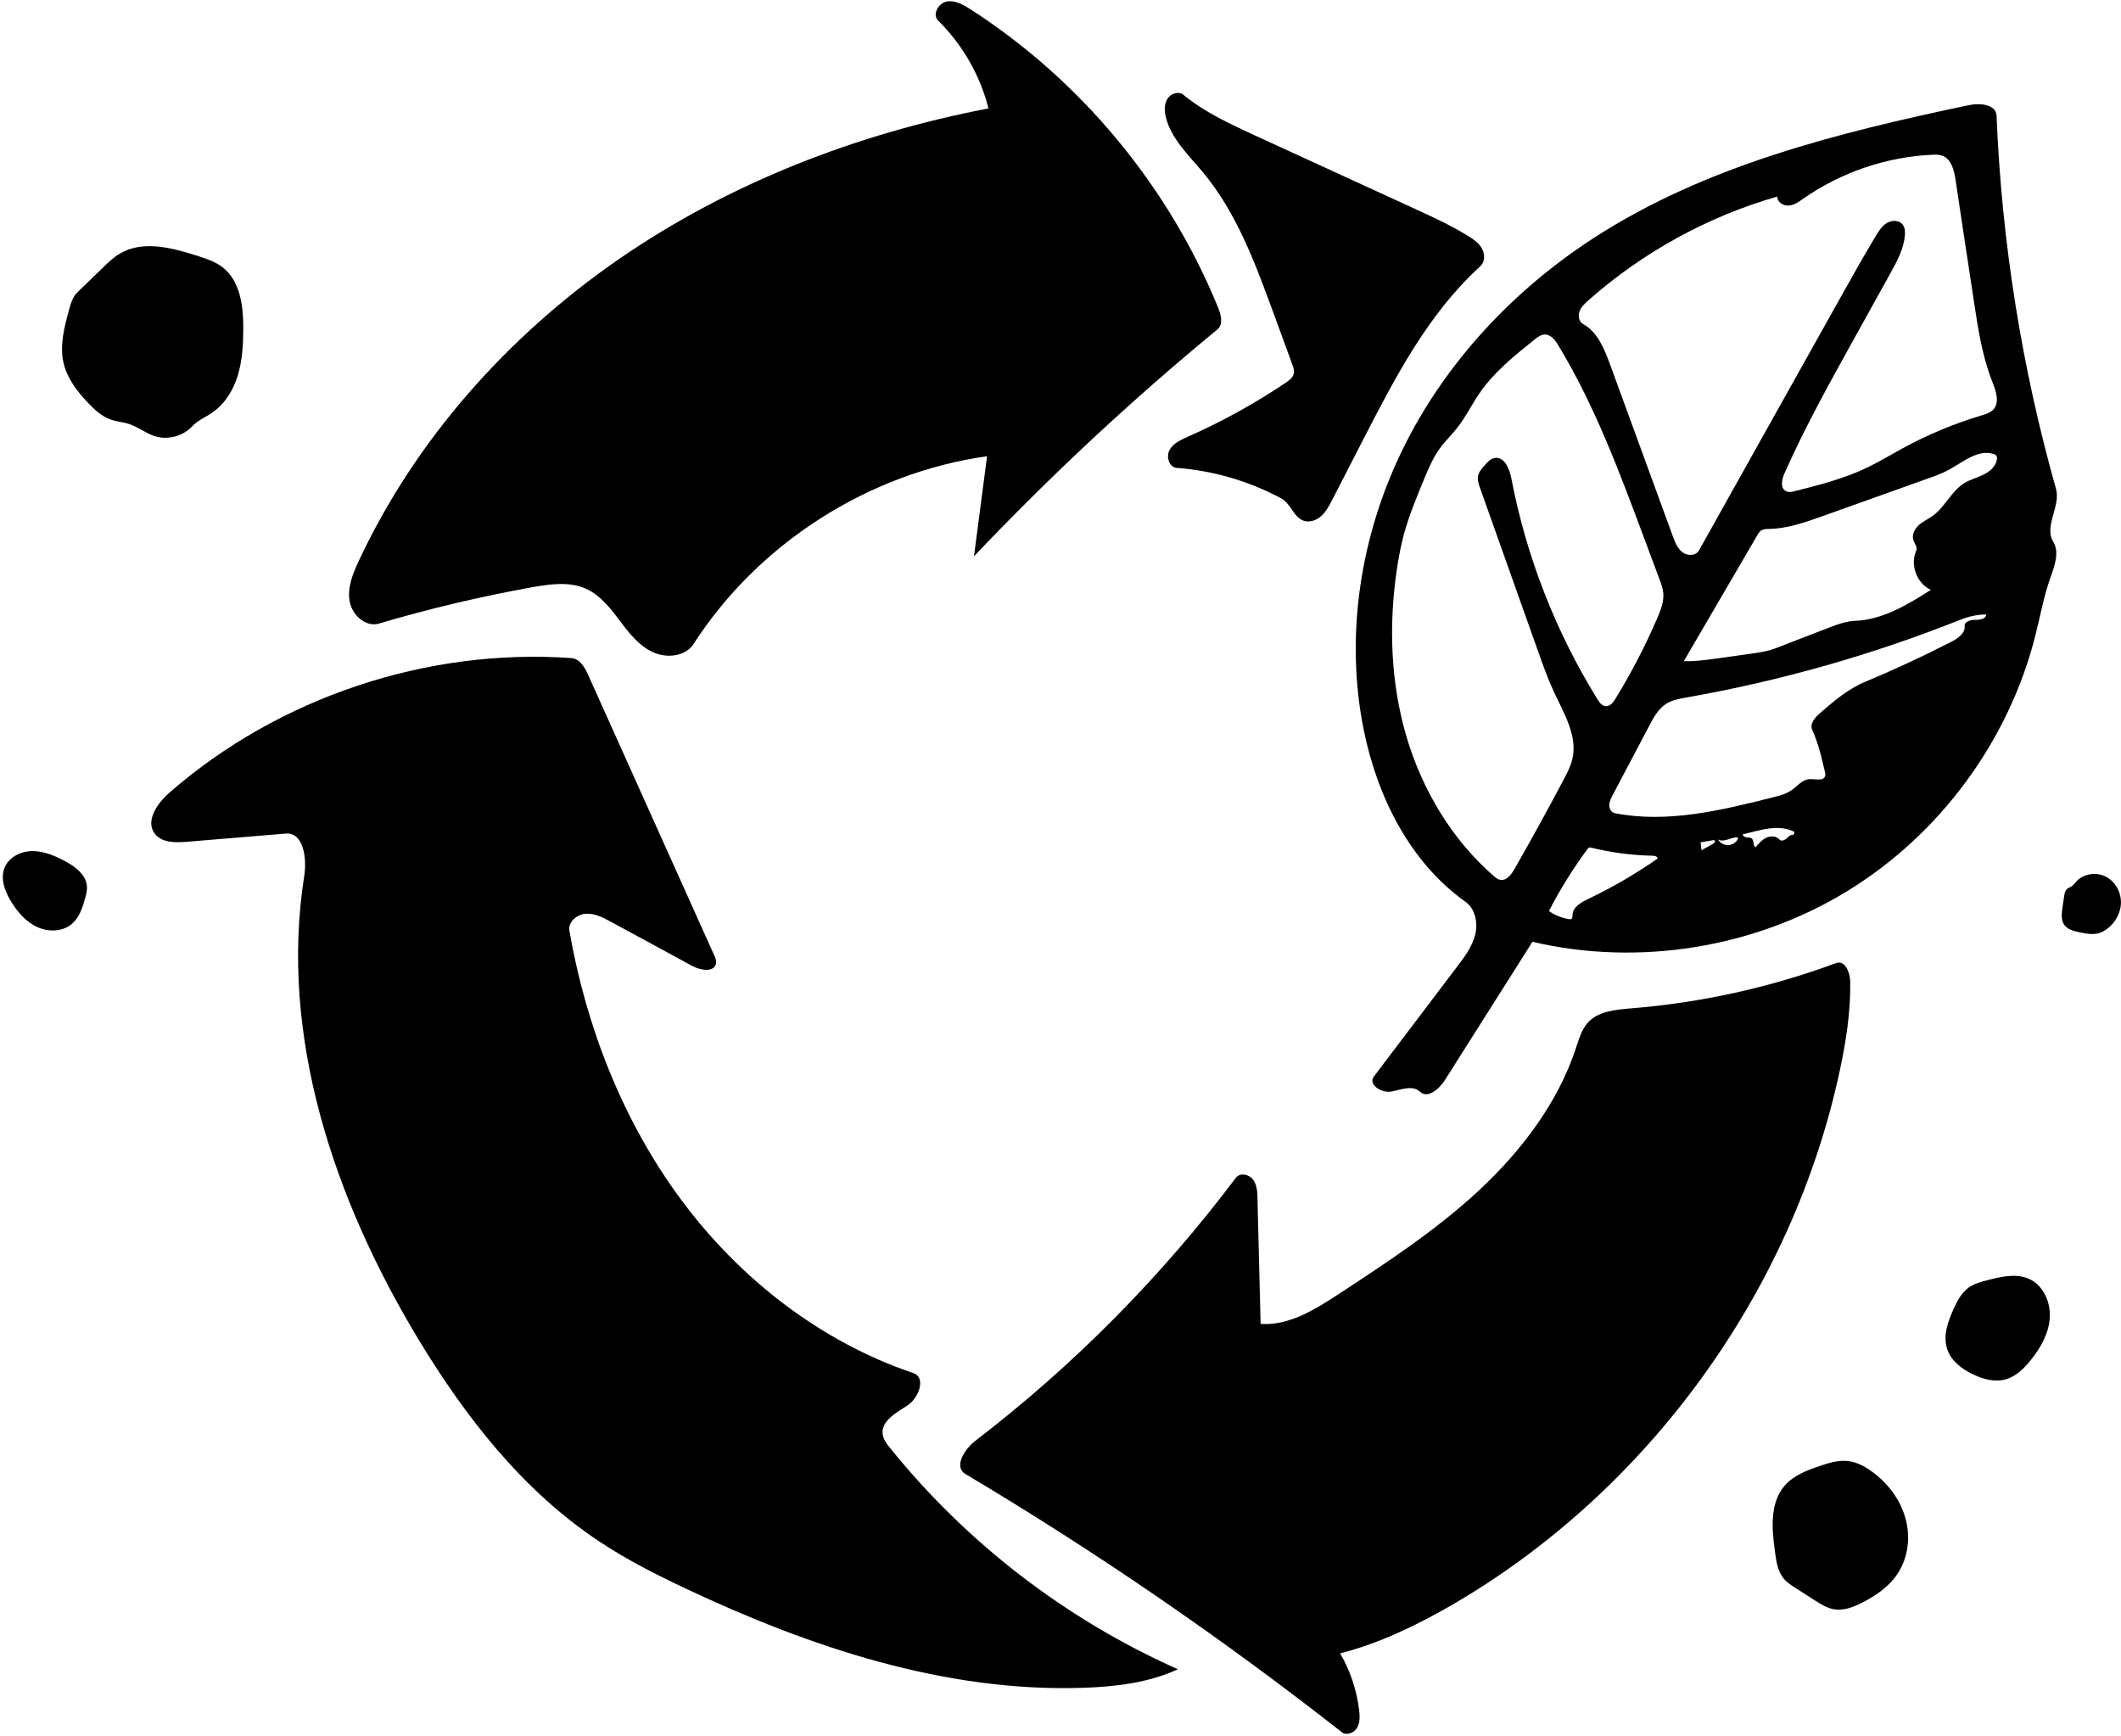
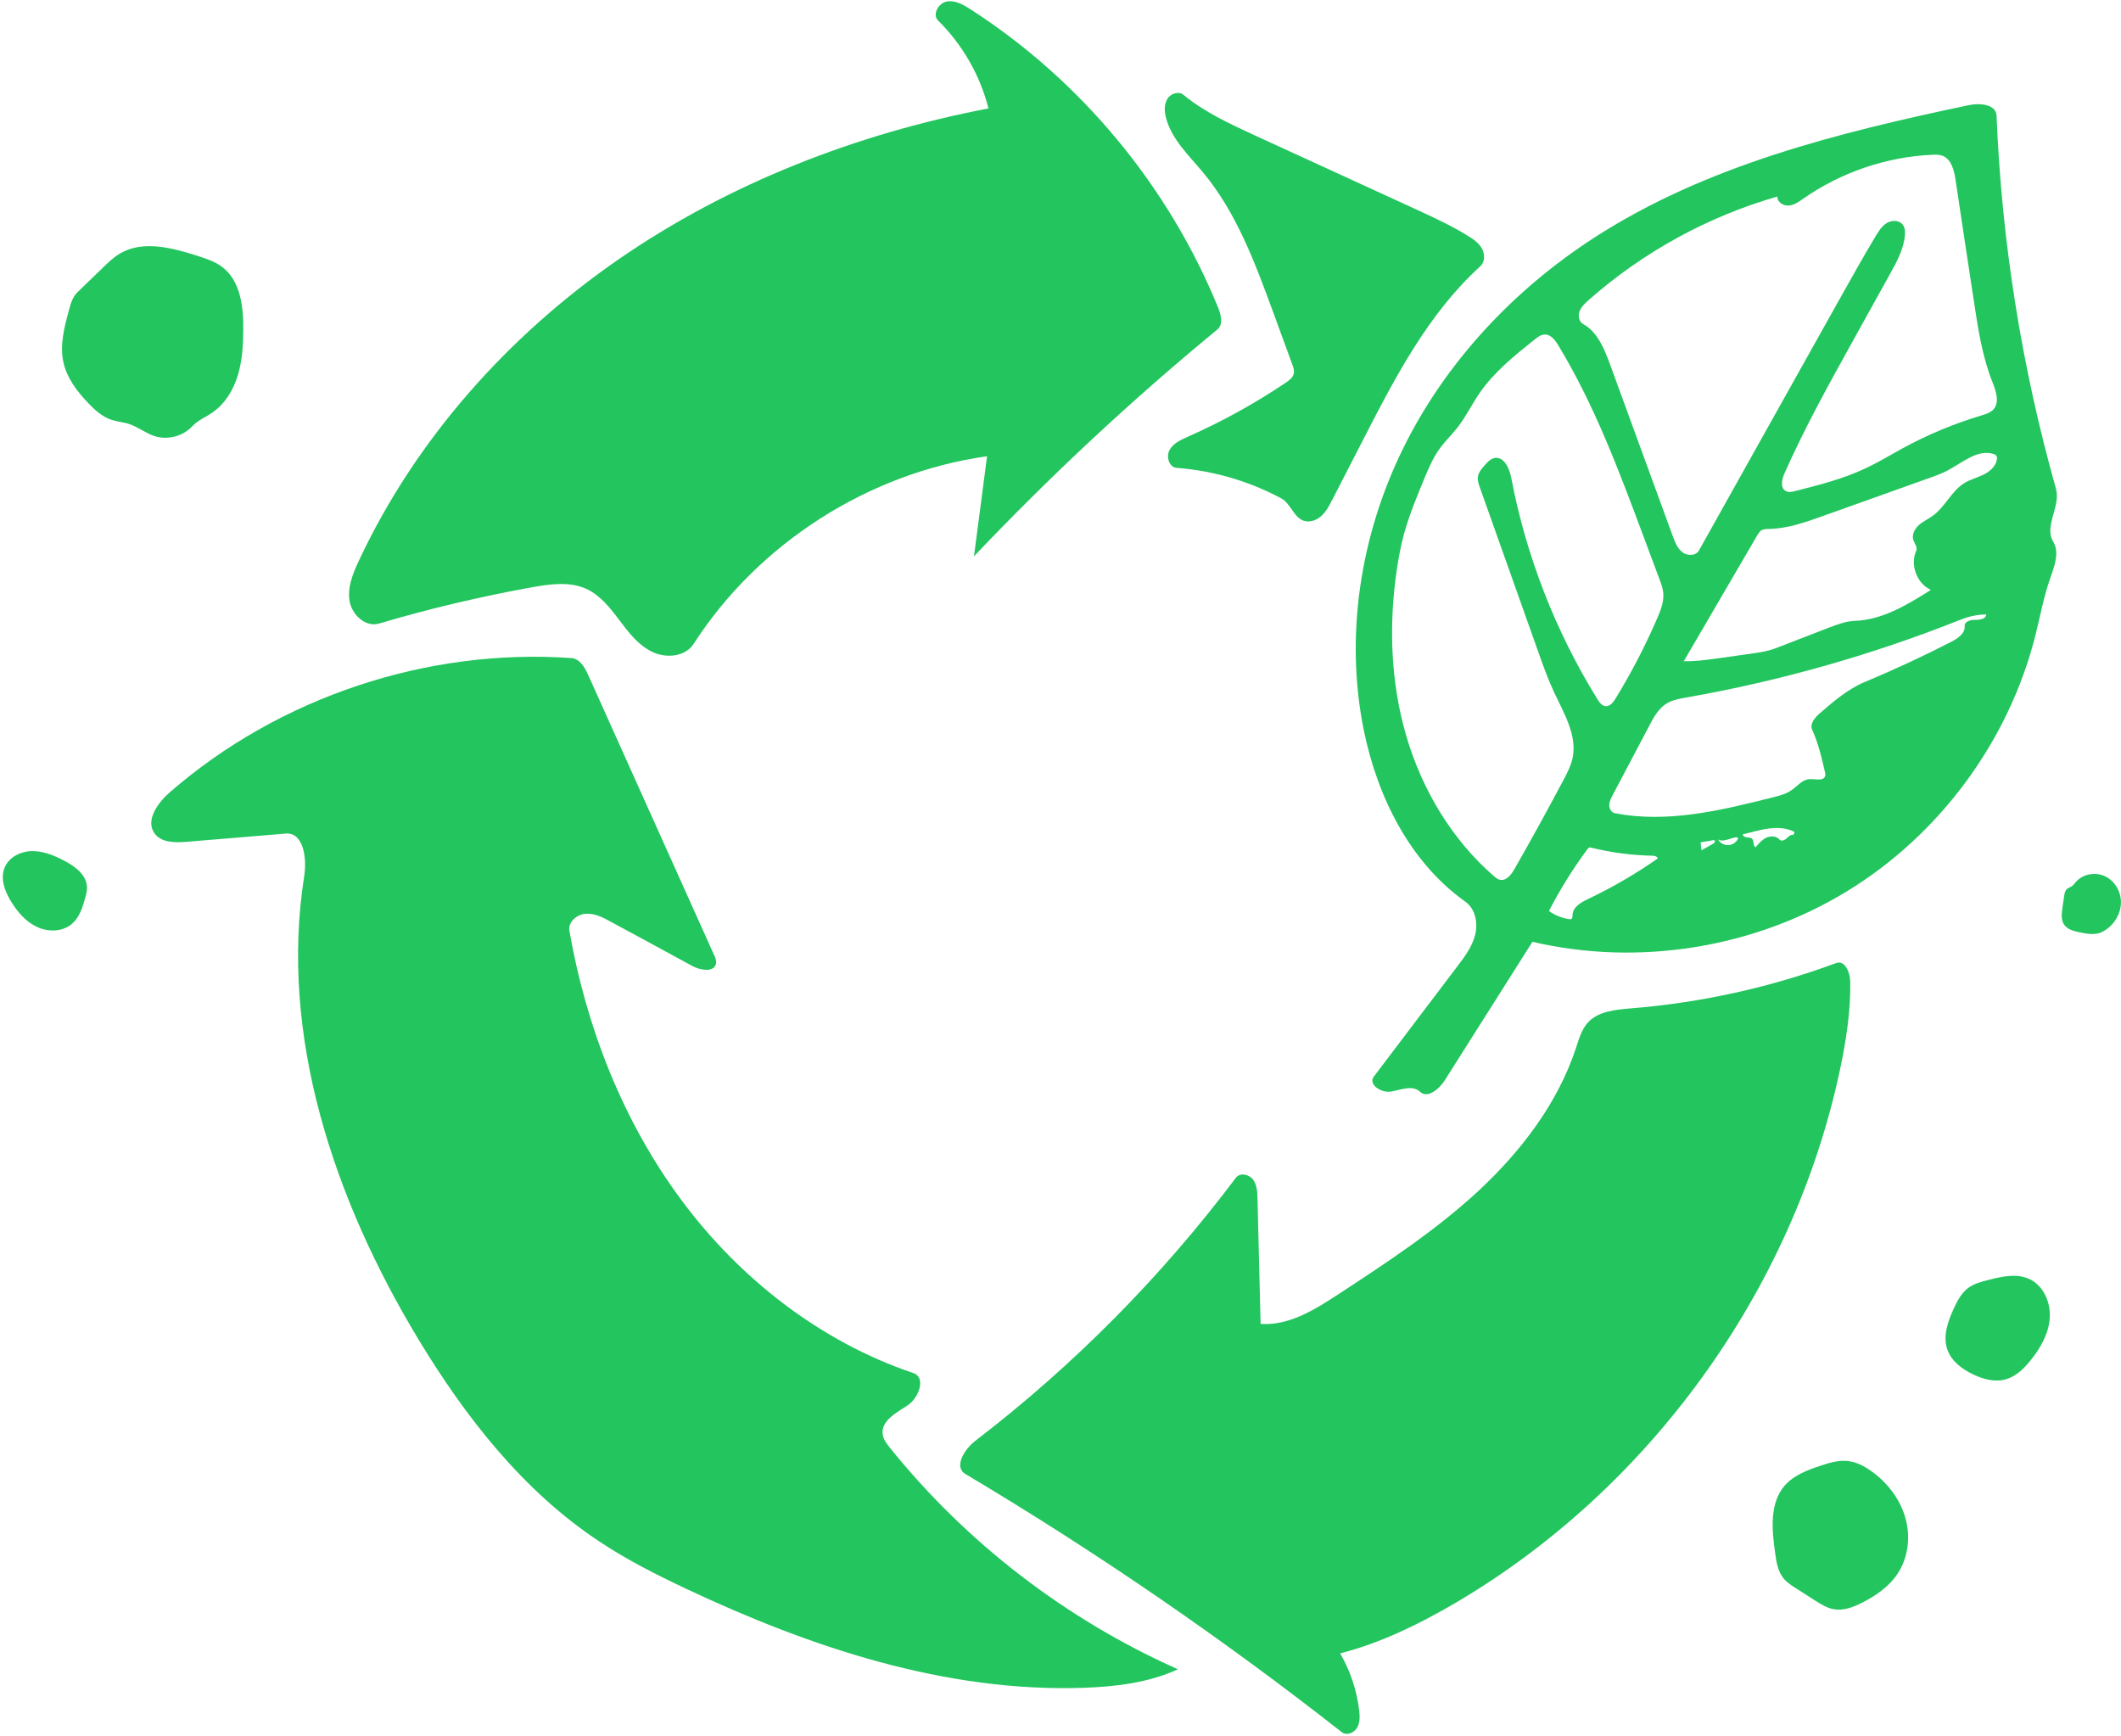
<svg xmlns="http://www.w3.org/2000/svg" version="1.1" id="Contours" x="0px" y="0px" width="2109.046" height="1725.915" viewBox="0 0 2109.046 1725.915" xml:space="preserve" stroke="black" fill="none" stroke-linecap="round" stroke-linejoin="round">
-   <path d="M2041.6 538.5 C2048.2 549.4 2042.8 563.2 2038.6 575.1 C2032.2 593.3 2028.8 612.4 2024.1 631.0 C1997.9 736.1 1929.0 829.8 1836.5 886.2 C1744.1 942.6 1629.3 961.1 1523.8 936.4 C1494.8 982.3 1465.7 1028.1 1436.7 1074.0 C1431.1 1082.8 1419.5 1092.7 1411.9 1085.4 C1404.7 1078.6 1393.2 1083.4 1383.5 1085.3 C1373.8 1087.1 1360.1 1078.3 1366.1 1070.4 C1393.7 1034.0 1421.3 997.6 1448.9 961.1 C1456.3 951.4 1463.8 941.4 1466.8 929.6 C1469.8 917.8 1467.1 903.7 1457.2 896.6 C1402.0 857.4 1369.6 792.3 1356.1 726.0 C1337.1 632.1 1352.7 532.5 1394.9 446.5 C1437.0 360.6 1504.9 288.2 1585.4 236.2 C1696.5 164.4 1827.9 131.9 1957.4 104.6 C1968.5 102.2 1984.8 103.6 1985.3 115.0 C1990.4 240.4 2010.3 365.2 2044.4 486.0 C2049.3 503.3 2032.3 523.2 2041.6 538.5 M1982.0 407.3 C1988.7 400.2 1984.7 388.7 1981.1 379.6 C1971.0 354.1 1966.9 326.8 1962.8 299.7 C1960.5 285.0 1958.3 270.3 1956.1 255.6 C1955.0 248.3 1953.9 241.0 1952.8 233.8 C1950.0 215.4 1947.2 197.0 1944.5 178.6 C1943.1 169.3 1940.4 158.3 1931.6 154.9 C1928.3 153.6 1924.6 153.7 1921.1 153.9 C1875.6 156.0 1830.7 171.3 1793.3 197.4 C1788.9 200.5 1784.2 203.9 1778.7 204.4 C1773.2 204.8 1767.0 200.9 1767.4 195.4 C1698.0 215.3 1633.3 250.9 1579.3 298.7 C1575.8 301.9 1572.2 305.2 1570.6 309.6 C1569.0 314.0 1570.0 319.8 1574.1 322.1 C1588.6 330.1 1595.3 346.9 1601.0 362.4 C1621.8 419.4 1642.6 476.3 1663.4 533.2 C1665.6 539.1 1668.0 545.3 1673.0 549.1 C1677.9 552.9 1686.3 552.8 1689.4 547.3 C1697.6 532.7 1705.7 518.1 1713.9 503.5 C1728.1 478.2 1742.2 453.0 1756.3 427.7 C1780.1 385.2 1803.8 342.8 1827.6 300.3 C1839.9 278.3 1852.2 256.3 1865.2 234.6 C1868.2 229.7 1871.4 224.5 1876.4 221.6 C1881.4 218.7 1888.7 218.8 1892.1 223.5 C1894.2 226.3 1894.4 230.0 1894.2 233.5 C1893.2 247.2 1886.4 259.6 1879.8 271.6 C1867.5 293.8 1855.1 316.1 1842.8 338.3 C1818.7 381.8 1794.5 425.3 1774.4 470.7 C1771.8 476.6 1770.0 485.1 1775.7 488.2 C1778.5 489.8 1782.1 489.0 1785.2 488.2 C1809.3 482.1 1833.6 475.9 1856.0 465.2 C1868.1 459.5 1879.5 452.5 1891.2 446.1 C1916.4 432.3 1943.0 421.2 1970.5 413.0 C1974.6 411.7 1979.0 410.4 1982.0 407.3 M1634.3 533.5 C1610.0 468.4 1585.6 402.9 1549.6 343.5 C1546.5 338.3 1542.2 332.5 1536.1 332.6 C1532.2 332.7 1528.8 335.2 1525.8 337.7 C1505.9 353.6 1485.6 369.9 1471.2 390.9 C1463.5 402.1 1457.5 414.6 1449.1 425.3 C1443.4 432.5 1436.7 438.9 1431.3 446.4 C1425.0 455.2 1420.7 465.3 1416.5 475.3 C1408.8 494.0 1401.0 512.7 1395.7 532.2 C1392.8 543.3 1390.7 554.6 1389.0 566.0 C1380.8 621.1 1382.7 678.1 1398.3 731.6 C1414.0 785.1 1443.7 835.0 1485.8 871.4 C1487.4 872.7 1489.0 874.0 1491.0 874.6 C1497.3 876.5 1502.7 869.9 1505.9 864.1 C1522.6 834.9 1538.8 805.5 1554.5 775.8 C1558.3 768.7 1562.0 761.6 1563.7 753.8 C1568.5 731.1 1555.1 709.2 1545.3 688.2 C1539.1 674.9 1534.2 661.1 1529.3 647.3 C1510.0 593.0 1490.7 538.6 1471.4 484.3 C1470.3 481.2 1469.2 478.0 1469.5 474.7 C1469.9 469.9 1473.3 466.0 1476.4 462.5 C1479.1 459.4 1482.2 456.1 1486.2 455.4 C1495.8 453.7 1501.0 466.0 1502.8 475.5 C1517.6 553.1 1546.8 627.9 1588.3 695.0 C1590.2 698.2 1592.8 701.7 1596.5 702.1 C1601.0 702.5 1604.3 698.2 1606.6 694.3 C1622.1 669.0 1635.8 642.6 1647.6 615.4 C1651.2 607.2 1654.7 598.4 1653.9 589.5 C1653.4 584.6 1651.7 579.9 1649.9 575.3 C1644.7 561.3 1639.5 547.4 1634.3 533.5 M1802.0 725.6 C1799.3 719.6 1804.8 713.3 1809.8 709.0 C1823.5 697.1 1837.5 685.1 1854.2 678.1 C1883.5 665.9 1912.3 652.5 1940.5 638.0 C1946.9 634.7 1954.2 629.7 1953.6 622.5 C1953.2 618.0 1959.4 616.2 1964.0 616.3 C1968.6 616.4 1974.7 615.5 1975.1 610.9 C1966.5 611.0 1957.8 612.8 1949.8 616.0 C1861.7 651.1 1770.1 677.1 1676.8 693.5 C1670.1 694.7 1663.3 695.9 1657.5 699.3 C1649.1 704.4 1644.2 713.4 1639.7 722.1 C1627.6 744.9 1615.6 767.7 1603.6 790.5 C1602.0 793.6 1600.3 796.9 1600.2 800.4 C1600.1 804.0 1602.2 807.8 1605.7 808.5 C1657.9 818.8 1711.6 805.7 1763.2 792.7 C1769.6 791.1 1776.1 789.4 1781.5 785.6 C1787.3 781.6 1792.0 775.2 1799.0 774.7 C1804.9 774.3 1813.4 777.1 1814.9 771.4 C1815.3 770.0 1814.9 768.6 1814.6 767.2 C1811.3 753.1 1808.0 738.8 1802.0 725.6 M1707.2 654.7 C1718.6 653.1 1730.0 651.5 1741.4 649.9 C1749.5 648.7 1757.6 647.6 1765.2 644.7 C1783.2 637.8 1801.1 630.9 1819.0 623.9 C1827.3 620.8 1835.7 617.6 1844.5 617.3 C1872.0 616.3 1896.8 601.2 1920.0 586.5 C1906.0 580.2 1899.1 561.6 1905.4 547.6 C1907.0 544.2 1903.8 540.7 1902.6 537.1 C1900.8 531.7 1903.9 525.8 1908.1 522.0 C1912.4 518.3 1917.6 515.9 1922.2 512.6 C1934.3 503.7 1940.5 488.2 1953.3 480.3 C1959.2 476.7 1966.0 475.0 1972.2 472.0 C1978.5 468.9 1984.4 463.9 1985.6 457.1 C1985.9 455.7 1985.9 454.0 1984.9 452.9 C1984.2 452.0 1983.2 451.6 1982.1 451.3 C1966.4 446.5 1951.6 459.8 1937.1 467.5 C1930.9 470.9 1924.2 473.2 1917.5 475.6 C1904.9 480.1 1892.3 484.6 1879.7 489.1 C1857.2 497.2 1834.7 505.2 1812.2 513.2 C1795.1 519.3 1777.6 525.5 1759.4 525.9 C1756.5 525.9 1753.4 525.9 1751.0 527.6 C1749.5 528.7 1748.5 530.4 1747.5 532.0 C1723.1 573.8 1698.7 615.6 1674.3 657.4 C1685.3 657.7 1696.3 656.2 1707.2 654.7 M1560.4 913.9 C1561.0 914.0 1561.7 914.1 1562.3 913.8 C1563.7 913.1 1563.6 911.2 1563.7 909.6 C1563.9 902.0 1571.9 897.3 1578.8 894.0 C1603.0 882.5 1626.3 869.0 1648.3 853.6 C1648.1 851.4 1645.2 850.8 1643.0 850.8 C1622.3 850.4 1601.5 847.6 1581.4 842.6 C1580.1 842.3 1579.1 843.4 1578.3 844.5 C1564.0 863.9 1551.2 884.4 1540.2 905.8 C1546.1 910.0 1553.1 912.8 1560.4 913.9 M1769.5 834.8 C1771.3 836.8 1774.6 835.4 1776.5 833.6 C1778.5 831.7 1780.8 829.5 1783.3 830.2 C1783.7 829.2 1784.1 828.2 1784.5 827.2 C1776.7 823.1 1767.5 822.6 1758.8 823.8 C1750.0 824.9 1741.6 827.6 1733.0 829.5 C1732.9 831.3 1735.1 832.4 1737.0 832.6 C1738.8 832.8 1740.9 832.7 1742.2 834.0 C1744.4 836.3 1742.9 841.0 1745.7 842.4 C1748.8 838.7 1752.0 835.0 1756.3 832.9 C1760.6 830.9 1766.4 831.1 1769.5 834.8 M1708.3 834.6 C1710.3 838.1 1714.2 840.3 1718.1 840.3 C1722.1 840.3 1726.0 838.0 1727.9 834.5 C1728.2 834.1 1728.4 833.5 1728.1 833.0 C1727.8 832.5 1727.1 832.5 1726.5 832.5 C1720.3 833.1 1713.8 837.8 1708.3 834.6 M1691.0 837.5 C1691.3 840.1 1691.6 842.7 1691.9 845.4 C1695.8 843.2 1699.6 841.1 1703.5 838.9 C1704.8 838.2 1706.1 836.2 1704.8 835.5 C1704.4 835.3 1703.9 835.4 1703.4 835.4 C1699.3 836.1 1695.2 836.8 1691.0 837.5 " fill="#000000" stroke="none" />
-   <path d="M2067.6 926.9 C2062.0 925.7 2055.9 924.2 2052.6 919.5 C2049.3 914.8 2050.0 908.4 2050.8 902.7 C2051.4 898.8 2052.0 894.9 2052.5 891.0 C2052.9 888.5 2053.3 885.9 2055.1 884.1 C2056.6 882.7 2058.6 882.2 2060.3 881.0 C2061.8 879.9 2062.9 878.3 2064.2 876.9 C2071.1 868.9 2083.7 866.7 2093.3 871.3 C2102.9 875.9 2109.0 886.4 2109.0 897.1 C2109.0 907.7 2103.2 918.0 2094.5 924.1 C2092.4 925.5 2090.2 926.8 2087.8 927.6 C2081.3 929.7 2074.3 928.3 2067.6 926.9 " fill="#000000" stroke="none" />
-   <path d="M84.8 892.5 C82.2 902.0 79.1 911.9 71.7 918.4 C62.4 926.5 48.2 926.9 37.0 921.7 C25.8 916.6 17.4 906.8 11.0 896.3 C4.7 886.1 0.0 873.4 4.7 862.4 C9.0 852.1 20.7 846.4 31.9 846.2 C43.1 846.1 53.8 850.5 63.7 855.7 C74.6 861.3 86.3 870.0 86.5 882.3 C86.6 885.8 85.7 889.2 84.8 892.5 " fill="#000000" stroke="none" />
-   <path d="M2017.5 1271.5 C2031.9 1277.9 2039.3 1294.9 2038.2 1310.6 C2037.1 1326.2 2028.9 1340.5 2019.0 1352.7 C2012.4 1360.9 2004.4 1368.7 1994.2 1371.5 C1983.7 1374.4 1972.5 1371.4 1962.6 1366.8 C1951.2 1361.5 1940.3 1353.4 1936.3 1341.6 C1931.8 1328.4 1936.8 1314.1 1942.6 1301.4 C1946.1 1293.7 1950.1 1285.9 1956.9 1280.7 C1962.9 1276.2 1970.3 1274.3 1977.6 1272.5 C1990.8 1269.1 2005.1 1266.0 2017.5 1271.5 " fill="#000000" stroke="none" />
-   <path d="M1805.1 1591.5 C1798.7 1587.4 1792.3 1583.3 1785.9 1579.2 C1781.5 1576.4 1777.0 1573.5 1773.6 1569.5 C1767.8 1562.4 1766.3 1552.8 1765.1 1543.7 C1761.8 1520.7 1759.5 1494.4 1774.8 1476.9 C1783.8 1466.7 1797.1 1461.7 1810.0 1457.4 C1818.7 1454.5 1827.7 1451.7 1836.9 1452.6 C1845.9 1453.4 1854.2 1457.9 1861.6 1463.3 C1877.1 1474.6 1889.4 1490.7 1894.6 1509.1 C1899.9 1527.6 1897.6 1548.4 1887.0 1564.5 C1878.5 1577.5 1865.1 1586.7 1851.2 1593.7 C1842.5 1598.1 1832.9 1601.7 1823.3 1600.0 C1816.7 1598.8 1810.8 1595.1 1805.1 1591.5 " fill="#000000" stroke="none" />
-   <path d="M87.4 400.4 C76.5 389.0 66.6 375.9 63.1 360.5 C59.2 343.1 64.0 325.1 68.7 307.9 C70.4 301.6 72.3 295.1 77.0 290.6 C85.4 282.5 93.7 274.4 102.1 266.3 C107.5 261.1 112.9 255.8 119.4 252.0 C142.3 238.6 171.2 246.4 196.4 254.4 C205.0 257.2 213.8 260.0 221.0 265.5 C239.3 279.4 242.2 305.5 241.9 328.5 C241.8 343.7 240.8 359.0 236.4 373.5 C231.9 388.0 223.6 401.7 211.1 410.2 C204.5 414.8 196.7 417.9 191.2 423.8 C181.9 433.8 166.7 437.8 153.7 433.6 C145.0 430.8 137.5 424.7 128.8 421.7 C122.8 419.7 116.3 419.3 110.3 417.2 C101.3 414.1 94.0 407.4 87.4 400.4 " fill="#000000" stroke="none" />
-   <path d="M1278.5 380.5 C1281.9 378.2 1285.6 375.5 1286.5 371.4 C1287.2 368.4 1286.1 365.2 1285.0 362.3 C1278.6 344.7 1272.1 327.2 1265.7 309.6 C1247.9 261.1 1229.5 211.5 1196.5 171.7 C1182.2 154.5 1164.7 138.3 1159.3 116.6 C1157.8 110.5 1157.5 103.7 1160.8 98.3 C1164.0 93.0 1172.0 90.3 1176.8 94.3 C1197.8 111.6 1222.8 123.1 1247.5 134.5 C1301.3 159.2 1355.0 183.9 1408.8 208.5 C1426.0 216.4 1443.2 224.4 1459.3 234.3 C1464.8 237.6 1470.3 241.4 1473.5 247.0 C1476.7 252.6 1476.7 260.5 1471.9 264.8 C1420.4 311.6 1387.4 375.0 1355.6 436.9 C1345.3 457.0 1334.9 477.1 1324.6 497.2 C1321.7 502.9 1318.6 508.7 1313.9 513.0 C1309.1 517.3 1302.3 519.8 1296.2 517.7 C1286.2 514.2 1283.4 500.5 1274.0 495.5 C1241.9 478.3 1206.3 467.9 1170.0 465.2 C1162.4 464.6 1159.3 454.0 1163.0 447.3 C1166.7 440.7 1174.2 437.3 1181.2 434.2 C1215.1 419.2 1247.7 401.2 1278.5 380.5 " fill="#000000" stroke="none" />
-   <path d="M1210.6 327.5 C1125.4 397.6 1044.5 473.0 968.5 553.1 C972.9 519.9 977.2 486.8 981.5 453.6 C863.6 470.2 754.2 540.1 689.7 640.2 C681.4 653.1 662.3 654.8 648.5 648.1 C634.7 641.5 625.0 628.8 615.8 616.5 C606.6 604.3 596.7 591.7 582.8 585.4 C566.3 578.0 547.2 580.7 529.5 583.8 C478.0 593.1 427.0 605.1 376.8 620.0 C363.5 623.9 349.9 611.3 347.6 597.6 C345.3 583.9 350.9 570.2 356.8 557.6 C413.3 436.8 505.3 333.8 615.0 257.9 C724.8 182.1 851.9 132.9 982.9 107.8 C974.6 74.8 957.0 44.3 932.8 20.4 C926.8 14.4 933.1 3.1 941.4 1.5 C949.8 0.0 958.0 4.7 965.1 9.3 C1074.9 80.0 1162.1 185.2 1211.4 306.2 C1214.2 313.3 1216.5 322.6 1210.6 327.5 " fill="#000000" stroke="none" />
-   <path d="M1825.9 957.5 C1834.4 954.4 1839.7 966.8 1839.8 975.9 C1840.3 1005.7 1835.6 1035.5 1829.4 1064.6 C1782.2 1284.5 1639.0 1482.0 1444.7 1595.2 C1409.4 1615.7 1372.2 1633.7 1332.6 1643.9 C1342.7 1661.2 1349.1 1680.6 1351.5 1700.5 C1352.2 1706.4 1352.4 1712.8 1349.4 1717.9 C1346.4 1723.0 1339.0 1725.9 1334.3 1722.3 C1215.1 1628.8 1090.0 1543.0 959.9 1465.5 C948.1 1458.5 959.0 1440.8 969.9 1432.5 C1067.6 1357.6 1155.0 1269.3 1229.0 1170.9 C1233.0 1165.7 1242.0 1167.5 1246.0 1172.8 C1249.9 1178.1 1250.3 1185.2 1250.4 1191.8 C1251.4 1233.3 1252.4 1274.8 1253.5 1316.3 C1281.5 1318.3 1307.2 1302.3 1330.7 1286.9 C1379.2 1255.2 1427.9 1223.2 1470.4 1183.8 C1512.8 1144.3 1549.1 1096.7 1567.2 1041.7 C1570.1 1032.9 1572.7 1023.7 1578.8 1016.8 C1589.2 1005.4 1606.3 1003.9 1621.6 1002.6 C1691.4 997.0 1760.3 981.8 1825.9 957.5 " fill="#000000" stroke="none" />
-   <path d="M415.8 1331.2 C332.5 1193.2 277.4 1030.4 302.5 871.1 C305.3 853.5 301.9 827.3 284.1 828.8 C251.2 831.5 218.3 834.2 185.3 837.0 C174.0 837.9 160.6 837.9 153.8 828.8 C144.2 815.8 156.8 798.2 169.0 787.6 C277.7 693.2 424.6 644.2 568.2 654.3 C576.6 654.9 581.6 663.7 585.0 671.4 C626.7 764.0 668.4 856.7 710.0 949.4 C711.3 952.1 712.5 955.0 712.0 957.9 C710.3 967.0 696.7 964.9 688.5 960.5 C661.6 945.8 634.6 931.2 607.6 916.6 C599.8 912.3 591.4 907.9 582.5 908.5 C573.7 909.0 564.6 916.8 566.2 925.6 C583.0 1021.5 619.4 1114.8 677.5 1193.1 C735.5 1271.3 815.9 1334.1 908.2 1365.2 C921.0 1369.6 913.8 1389.7 902.6 1397.2 C891.3 1404.6 875.9 1412.7 877.7 1426.1 C878.4 1431.2 881.7 1435.6 885.0 1439.6 C961.2 1534.2 1060.2 1610.3 1171.3 1659.7 C1142.3 1673.0 1109.9 1677.0 1078.0 1678.1 C940.6 1682.9 806.0 1638.0 681.7 1579.4 C652.3 1565.5 623.2 1550.8 596.2 1532.8 C520.3 1482.7 462.8 1409.0 415.8 1331.2 " fill="#000000" stroke="none" />
+   <path d="M2041.6 538.5 C2048.2 549.4 2042.8 563.2 2038.6 575.1 C2032.2 593.3 2028.8 612.4 2024.1 631.0 C1997.9 736.1 1929.0 829.8 1836.5 886.2 C1744.1 942.6 1629.3 961.1 1523.8 936.4 C1494.8 982.3 1465.7 1028.1 1436.7 1074.0 C1431.1 1082.8 1419.5 1092.7 1411.9 1085.4 C1404.7 1078.6 1393.2 1083.4 1383.5 1085.3 C1373.8 1087.1 1360.1 1078.3 1366.1 1070.4 C1393.7 1034.0 1421.3 997.6 1448.9 961.1 C1456.3 951.4 1463.8 941.4 1466.8 929.6 C1469.8 917.8 1467.1 903.7 1457.2 896.6 C1402.0 857.4 1369.6 792.3 1356.1 726.0 C1337.1 632.1 1352.7 532.5 1394.9 446.5 C1437.0 360.6 1504.9 288.2 1585.4 236.2 C1696.5 164.4 1827.9 131.9 1957.4 104.6 C1968.5 102.2 1984.8 103.6 1985.3 115.0 C1990.4 240.4 2010.3 365.2 2044.4 486.0 C2049.3 503.3 2032.3 523.2 2041.6 538.5 M1982.0 407.3 C1988.7 400.2 1984.7 388.7 1981.1 379.6 C1971.0 354.1 1966.9 326.8 1962.8 299.7 C1960.5 285.0 1958.3 270.3 1956.1 255.6 C1955.0 248.3 1953.9 241.0 1952.8 233.8 C1950.0 215.4 1947.2 197.0 1944.5 178.6 C1943.1 169.3 1940.4 158.3 1931.6 154.9 C1928.3 153.6 1924.6 153.7 1921.1 153.9 C1875.6 156.0 1830.7 171.3 1793.3 197.4 C1788.9 200.5 1784.2 203.9 1778.7 204.4 C1773.2 204.8 1767.0 200.9 1767.4 195.4 C1698.0 215.3 1633.3 250.9 1579.3 298.7 C1575.8 301.9 1572.2 305.2 1570.6 309.6 C1569.0 314.0 1570.0 319.8 1574.1 322.1 C1588.6 330.1 1595.3 346.9 1601.0 362.4 C1621.8 419.4 1642.6 476.3 1663.4 533.2 C1665.6 539.1 1668.0 545.3 1673.0 549.1 C1677.9 552.9 1686.3 552.8 1689.4 547.3 C1697.6 532.7 1705.7 518.1 1713.9 503.5 C1728.1 478.2 1742.2 453.0 1756.3 427.7 C1780.1 385.2 1803.8 342.8 1827.6 300.3 C1839.9 278.3 1852.2 256.3 1865.2 234.6 C1868.2 229.7 1871.4 224.5 1876.4 221.6 C1881.4 218.7 1888.7 218.8 1892.1 223.5 C1894.2 226.3 1894.4 230.0 1894.2 233.5 C1893.2 247.2 1886.4 259.6 1879.8 271.6 C1867.5 293.8 1855.1 316.1 1842.8 338.3 C1818.7 381.8 1794.5 425.3 1774.4 470.7 C1771.8 476.6 1770.0 485.1 1775.7 488.2 C1778.5 489.8 1782.1 489.0 1785.2 488.2 C1809.3 482.1 1833.6 475.9 1856.0 465.2 C1868.1 459.5 1879.5 452.5 1891.2 446.1 C1916.4 432.3 1943.0 421.2 1970.5 413.0 C1974.6 411.7 1979.0 410.4 1982.0 407.3 M1634.3 533.5 C1610.0 468.4 1585.6 402.9 1549.6 343.5 C1546.5 338.3 1542.2 332.5 1536.1 332.6 C1532.2 332.7 1528.8 335.2 1525.8 337.7 C1505.9 353.6 1485.6 369.9 1471.2 390.9 C1463.5 402.1 1457.5 414.6 1449.1 425.3 C1443.4 432.5 1436.7 438.9 1431.3 446.4 C1425.0 455.2 1420.7 465.3 1416.5 475.3 C1408.8 494.0 1401.0 512.7 1395.7 532.2 C1392.8 543.3 1390.7 554.6 1389.0 566.0 C1380.8 621.1 1382.7 678.1 1398.3 731.6 C1414.0 785.1 1443.7 835.0 1485.8 871.4 C1487.4 872.7 1489.0 874.0 1491.0 874.6 C1497.3 876.5 1502.7 869.9 1505.9 864.1 C1522.6 834.9 1538.8 805.5 1554.5 775.8 C1558.3 768.7 1562.0 761.6 1563.7 753.8 C1568.5 731.1 1555.1 709.2 1545.3 688.2 C1539.1 674.9 1534.2 661.1 1529.3 647.3 C1510.0 593.0 1490.7 538.6 1471.4 484.3 C1470.3 481.2 1469.2 478.0 1469.5 474.7 C1469.9 469.9 1473.3 466.0 1476.4 462.5 C1479.1 459.4 1482.2 456.1 1486.2 455.4 C1495.8 453.7 1501.0 466.0 1502.8 475.5 C1517.6 553.1 1546.8 627.9 1588.3 695.0 C1590.2 698.2 1592.8 701.7 1596.5 702.1 C1601.0 702.5 1604.3 698.2 1606.6 694.3 C1622.1 669.0 1635.8 642.6 1647.6 615.4 C1651.2 607.2 1654.7 598.4 1653.9 589.5 C1653.4 584.6 1651.7 579.9 1649.9 575.3 C1644.7 561.3 1639.5 547.4 1634.3 533.5 M1802.0 725.6 C1799.3 719.6 1804.8 713.3 1809.8 709.0 C1823.5 697.1 1837.5 685.1 1854.2 678.1 C1883.5 665.9 1912.3 652.5 1940.5 638.0 C1946.9 634.7 1954.2 629.7 1953.6 622.5 C1953.2 618.0 1959.4 616.2 1964.0 616.3 C1968.6 616.4 1974.7 615.5 1975.1 610.9 C1966.5 611.0 1957.8 612.8 1949.8 616.0 C1861.7 651.1 1770.1 677.1 1676.8 693.5 C1670.1 694.7 1663.3 695.9 1657.5 699.3 C1649.1 704.4 1644.2 713.4 1639.7 722.1 C1627.6 744.9 1615.6 767.7 1603.6 790.5 C1602.0 793.6 1600.3 796.9 1600.2 800.4 C1600.1 804.0 1602.2 807.8 1605.7 808.5 C1657.9 818.8 1711.6 805.7 1763.2 792.7 C1769.6 791.1 1776.1 789.4 1781.5 785.6 C1787.3 781.6 1792.0 775.2 1799.0 774.7 C1804.9 774.3 1813.4 777.1 1814.9 771.4 C1815.3 770.0 1814.9 768.6 1814.6 767.2 C1811.3 753.1 1808.0 738.8 1802.0 725.6 M1707.2 654.7 C1718.6 653.1 1730.0 651.5 1741.4 649.9 C1749.5 648.7 1757.6 647.6 1765.2 644.7 C1783.2 637.8 1801.1 630.9 1819.0 623.9 C1827.3 620.8 1835.7 617.6 1844.5 617.3 C1872.0 616.3 1896.8 601.2 1920.0 586.5 C1906.0 580.2 1899.1 561.6 1905.4 547.6 C1907.0 544.2 1903.8 540.7 1902.6 537.1 C1900.8 531.7 1903.9 525.8 1908.1 522.0 C1912.4 518.3 1917.6 515.9 1922.2 512.6 C1934.3 503.7 1940.5 488.2 1953.3 480.3 C1959.2 476.7 1966.0 475.0 1972.2 472.0 C1978.5 468.9 1984.4 463.9 1985.6 457.1 C1985.9 455.7 1985.9 454.0 1984.9 452.9 C1984.2 452.0 1983.2 451.6 1982.1 451.3 C1966.4 446.5 1951.6 459.8 1937.1 467.5 C1930.9 470.9 1924.2 473.2 1917.5 475.6 C1904.9 480.1 1892.3 484.6 1879.7 489.1 C1857.2 497.2 1834.7 505.2 1812.2 513.2 C1795.1 519.3 1777.6 525.5 1759.4 525.9 C1756.5 525.9 1753.4 525.9 1751.0 527.6 C1749.5 528.7 1748.5 530.4 1747.5 532.0 C1723.1 573.8 1698.7 615.6 1674.3 657.4 C1685.3 657.7 1696.3 656.2 1707.2 654.7 M1560.4 913.9 C1561.0 914.0 1561.7 914.1 1562.3 913.8 C1563.7 913.1 1563.6 911.2 1563.7 909.6 C1563.9 902.0 1571.9 897.3 1578.8 894.0 C1603.0 882.5 1626.3 869.0 1648.3 853.6 C1648.1 851.4 1645.2 850.8 1643.0 850.8 C1622.3 850.4 1601.5 847.6 1581.4 842.6 C1580.1 842.3 1579.1 843.4 1578.3 844.5 C1564.0 863.9 1551.2 884.4 1540.2 905.8 C1546.1 910.0 1553.1 912.8 1560.4 913.9 M1769.5 834.8 C1771.3 836.8 1774.6 835.4 1776.5 833.6 C1778.5 831.7 1780.8 829.5 1783.3 830.2 C1783.7 829.2 1784.1 828.2 1784.5 827.2 C1776.7 823.1 1767.5 822.6 1758.8 823.8 C1750.0 824.9 1741.6 827.6 1733.0 829.5 C1732.9 831.3 1735.1 832.4 1737.0 832.6 C1738.8 832.8 1740.9 832.7 1742.2 834.0 C1744.4 836.3 1742.9 841.0 1745.7 842.4 C1748.8 838.7 1752.0 835.0 1756.3 832.9 C1760.6 830.9 1766.4 831.1 1769.5 834.8 M1708.3 834.6 C1710.3 838.1 1714.2 840.3 1718.1 840.3 C1722.1 840.3 1726.0 838.0 1727.9 834.5 C1728.2 834.1 1728.4 833.5 1728.1 833.0 C1727.8 832.5 1727.1 832.5 1726.5 832.5 C1720.3 833.1 1713.8 837.8 1708.3 834.6 M1691.0 837.5 C1691.3 840.1 1691.6 842.7 1691.9 845.4 C1695.8 843.2 1699.6 841.1 1703.5 838.9 C1704.8 838.2 1706.1 836.2 1704.8 835.5 C1704.4 835.3 1703.9 835.4 1703.4 835.4 C1699.3 836.1 1695.2 836.8 1691.0 837.5 " fill="#22C55E" stroke="none" />
+   <path d="M2067.6 926.9 C2062.0 925.7 2055.9 924.2 2052.6 919.5 C2049.3 914.8 2050.0 908.4 2050.8 902.7 C2051.4 898.8 2052.0 894.9 2052.5 891.0 C2052.9 888.5 2053.3 885.9 2055.1 884.1 C2056.6 882.7 2058.6 882.2 2060.3 881.0 C2061.8 879.9 2062.9 878.3 2064.2 876.9 C2071.1 868.9 2083.7 866.7 2093.3 871.3 C2102.9 875.9 2109.0 886.4 2109.0 897.1 C2109.0 907.7 2103.2 918.0 2094.5 924.1 C2092.4 925.5 2090.2 926.8 2087.8 927.6 C2081.3 929.7 2074.3 928.3 2067.6 926.9 " fill="#22C55E" stroke="none" />
+   <path d="M84.8 892.5 C82.2 902.0 79.1 911.9 71.7 918.4 C62.4 926.5 48.2 926.9 37.0 921.7 C25.8 916.6 17.4 906.8 11.0 896.3 C4.7 886.1 0.0 873.4 4.7 862.4 C9.0 852.1 20.7 846.4 31.9 846.2 C43.1 846.1 53.8 850.5 63.7 855.7 C74.6 861.3 86.3 870.0 86.5 882.3 C86.6 885.8 85.7 889.2 84.8 892.5 " fill="#22C55E" stroke="none" />
+   <path d="M2017.5 1271.5 C2031.9 1277.9 2039.3 1294.9 2038.2 1310.6 C2037.1 1326.2 2028.9 1340.5 2019.0 1352.7 C2012.4 1360.9 2004.4 1368.7 1994.2 1371.5 C1983.7 1374.4 1972.5 1371.4 1962.6 1366.8 C1951.2 1361.5 1940.3 1353.4 1936.3 1341.6 C1931.8 1328.4 1936.8 1314.1 1942.6 1301.4 C1946.1 1293.7 1950.1 1285.9 1956.9 1280.7 C1962.9 1276.2 1970.3 1274.3 1977.6 1272.5 C1990.8 1269.1 2005.1 1266.0 2017.5 1271.5 " fill="#22C55E" stroke="none" />
+   <path d="M1805.1 1591.5 C1798.7 1587.4 1792.3 1583.3 1785.9 1579.2 C1781.5 1576.4 1777.0 1573.5 1773.6 1569.5 C1767.8 1562.4 1766.3 1552.8 1765.1 1543.7 C1761.8 1520.7 1759.5 1494.4 1774.8 1476.9 C1783.8 1466.7 1797.1 1461.7 1810.0 1457.4 C1818.7 1454.5 1827.7 1451.7 1836.9 1452.6 C1845.9 1453.4 1854.2 1457.9 1861.6 1463.3 C1877.1 1474.6 1889.4 1490.7 1894.6 1509.1 C1899.9 1527.6 1897.6 1548.4 1887.0 1564.5 C1878.5 1577.5 1865.1 1586.7 1851.2 1593.7 C1842.5 1598.1 1832.9 1601.7 1823.3 1600.0 C1816.7 1598.8 1810.8 1595.1 1805.1 1591.5 " fill="#22C55E" stroke="none" />
+   <path d="M87.4 400.4 C76.5 389.0 66.6 375.9 63.1 360.5 C59.2 343.1 64.0 325.1 68.7 307.9 C70.4 301.6 72.3 295.1 77.0 290.6 C85.4 282.5 93.7 274.4 102.1 266.3 C107.5 261.1 112.9 255.8 119.4 252.0 C142.3 238.6 171.2 246.4 196.4 254.4 C205.0 257.2 213.8 260.0 221.0 265.5 C239.3 279.4 242.2 305.5 241.9 328.5 C241.8 343.7 240.8 359.0 236.4 373.5 C231.9 388.0 223.6 401.7 211.1 410.2 C204.5 414.8 196.7 417.9 191.2 423.8 C181.9 433.8 166.7 437.8 153.7 433.6 C145.0 430.8 137.5 424.7 128.8 421.7 C122.8 419.7 116.3 419.3 110.3 417.2 C101.3 414.1 94.0 407.4 87.4 400.4 " fill="#22C55E" stroke="none" />
+   <path d="M1278.5 380.5 C1281.9 378.2 1285.6 375.5 1286.5 371.4 C1287.2 368.4 1286.1 365.2 1285.0 362.3 C1278.6 344.7 1272.1 327.2 1265.7 309.6 C1247.9 261.1 1229.5 211.5 1196.5 171.7 C1182.2 154.5 1164.7 138.3 1159.3 116.6 C1157.8 110.5 1157.5 103.7 1160.8 98.3 C1164.0 93.0 1172.0 90.3 1176.8 94.3 C1197.8 111.6 1222.8 123.1 1247.5 134.5 C1301.3 159.2 1355.0 183.9 1408.8 208.5 C1426.0 216.4 1443.2 224.4 1459.3 234.3 C1464.8 237.6 1470.3 241.4 1473.5 247.0 C1476.7 252.6 1476.7 260.5 1471.9 264.8 C1420.4 311.6 1387.4 375.0 1355.6 436.9 C1345.3 457.0 1334.9 477.1 1324.6 497.2 C1321.7 502.9 1318.6 508.7 1313.9 513.0 C1309.1 517.3 1302.3 519.8 1296.2 517.7 C1286.2 514.2 1283.4 500.5 1274.0 495.5 C1241.9 478.3 1206.3 467.9 1170.0 465.2 C1162.4 464.6 1159.3 454.0 1163.0 447.3 C1166.7 440.7 1174.2 437.3 1181.2 434.2 C1215.1 419.2 1247.7 401.2 1278.5 380.5 " fill="#22C55E" stroke="none" />
+   <path d="M1210.6 327.5 C1125.4 397.6 1044.5 473.0 968.5 553.1 C972.9 519.9 977.2 486.8 981.5 453.6 C863.6 470.2 754.2 540.1 689.7 640.2 C681.4 653.1 662.3 654.8 648.5 648.1 C634.7 641.5 625.0 628.8 615.8 616.5 C606.6 604.3 596.7 591.7 582.8 585.4 C566.3 578.0 547.2 580.7 529.5 583.8 C478.0 593.1 427.0 605.1 376.8 620.0 C363.5 623.9 349.9 611.3 347.6 597.6 C345.3 583.9 350.9 570.2 356.8 557.6 C413.3 436.8 505.3 333.8 615.0 257.9 C724.8 182.1 851.9 132.9 982.9 107.8 C974.6 74.8 957.0 44.3 932.8 20.4 C926.8 14.4 933.1 3.1 941.4 1.5 C949.8 0.0 958.0 4.7 965.1 9.3 C1074.9 80.0 1162.1 185.2 1211.4 306.2 C1214.2 313.3 1216.5 322.6 1210.6 327.5 " fill="#22C55E" stroke="none" />
+   <path d="M1825.9 957.5 C1834.4 954.4 1839.7 966.8 1839.8 975.9 C1840.3 1005.7 1835.6 1035.5 1829.4 1064.6 C1782.2 1284.5 1639.0 1482.0 1444.7 1595.2 C1409.4 1615.7 1372.2 1633.7 1332.6 1643.9 C1342.7 1661.2 1349.1 1680.6 1351.5 1700.5 C1352.2 1706.4 1352.4 1712.8 1349.4 1717.9 C1346.4 1723.0 1339.0 1725.9 1334.3 1722.3 C1215.1 1628.8 1090.0 1543.0 959.9 1465.5 C948.1 1458.5 959.0 1440.8 969.9 1432.5 C1067.6 1357.6 1155.0 1269.3 1229.0 1170.9 C1233.0 1165.7 1242.0 1167.5 1246.0 1172.8 C1249.9 1178.1 1250.3 1185.2 1250.4 1191.8 C1251.4 1233.3 1252.4 1274.8 1253.5 1316.3 C1281.5 1318.3 1307.2 1302.3 1330.7 1286.9 C1379.2 1255.2 1427.9 1223.2 1470.4 1183.8 C1512.8 1144.3 1549.1 1096.7 1567.2 1041.7 C1570.1 1032.9 1572.7 1023.7 1578.8 1016.8 C1589.2 1005.4 1606.3 1003.9 1621.6 1002.6 C1691.4 997.0 1760.3 981.8 1825.9 957.5 " fill="#22C55E" stroke="none" />
+   <path d="M415.8 1331.2 C332.5 1193.2 277.4 1030.4 302.5 871.1 C305.3 853.5 301.9 827.3 284.1 828.8 C251.2 831.5 218.3 834.2 185.3 837.0 C174.0 837.9 160.6 837.9 153.8 828.8 C144.2 815.8 156.8 798.2 169.0 787.6 C277.7 693.2 424.6 644.2 568.2 654.3 C576.6 654.9 581.6 663.7 585.0 671.4 C626.7 764.0 668.4 856.7 710.0 949.4 C711.3 952.1 712.5 955.0 712.0 957.9 C710.3 967.0 696.7 964.9 688.5 960.5 C661.6 945.8 634.6 931.2 607.6 916.6 C599.8 912.3 591.4 907.9 582.5 908.5 C573.7 909.0 564.6 916.8 566.2 925.6 C583.0 1021.5 619.4 1114.8 677.5 1193.1 C735.5 1271.3 815.9 1334.1 908.2 1365.2 C921.0 1369.6 913.8 1389.7 902.6 1397.2 C891.3 1404.6 875.9 1412.7 877.7 1426.1 C878.4 1431.2 881.7 1435.6 885.0 1439.6 C961.2 1534.2 1060.2 1610.3 1171.3 1659.7 C1142.3 1673.0 1109.9 1677.0 1078.0 1678.1 C940.6 1682.9 806.0 1638.0 681.7 1579.4 C652.3 1565.5 623.2 1550.8 596.2 1532.8 C520.3 1482.7 462.8 1409.0 415.8 1331.2 " fill="#22C55E" stroke="none" />
</svg>
